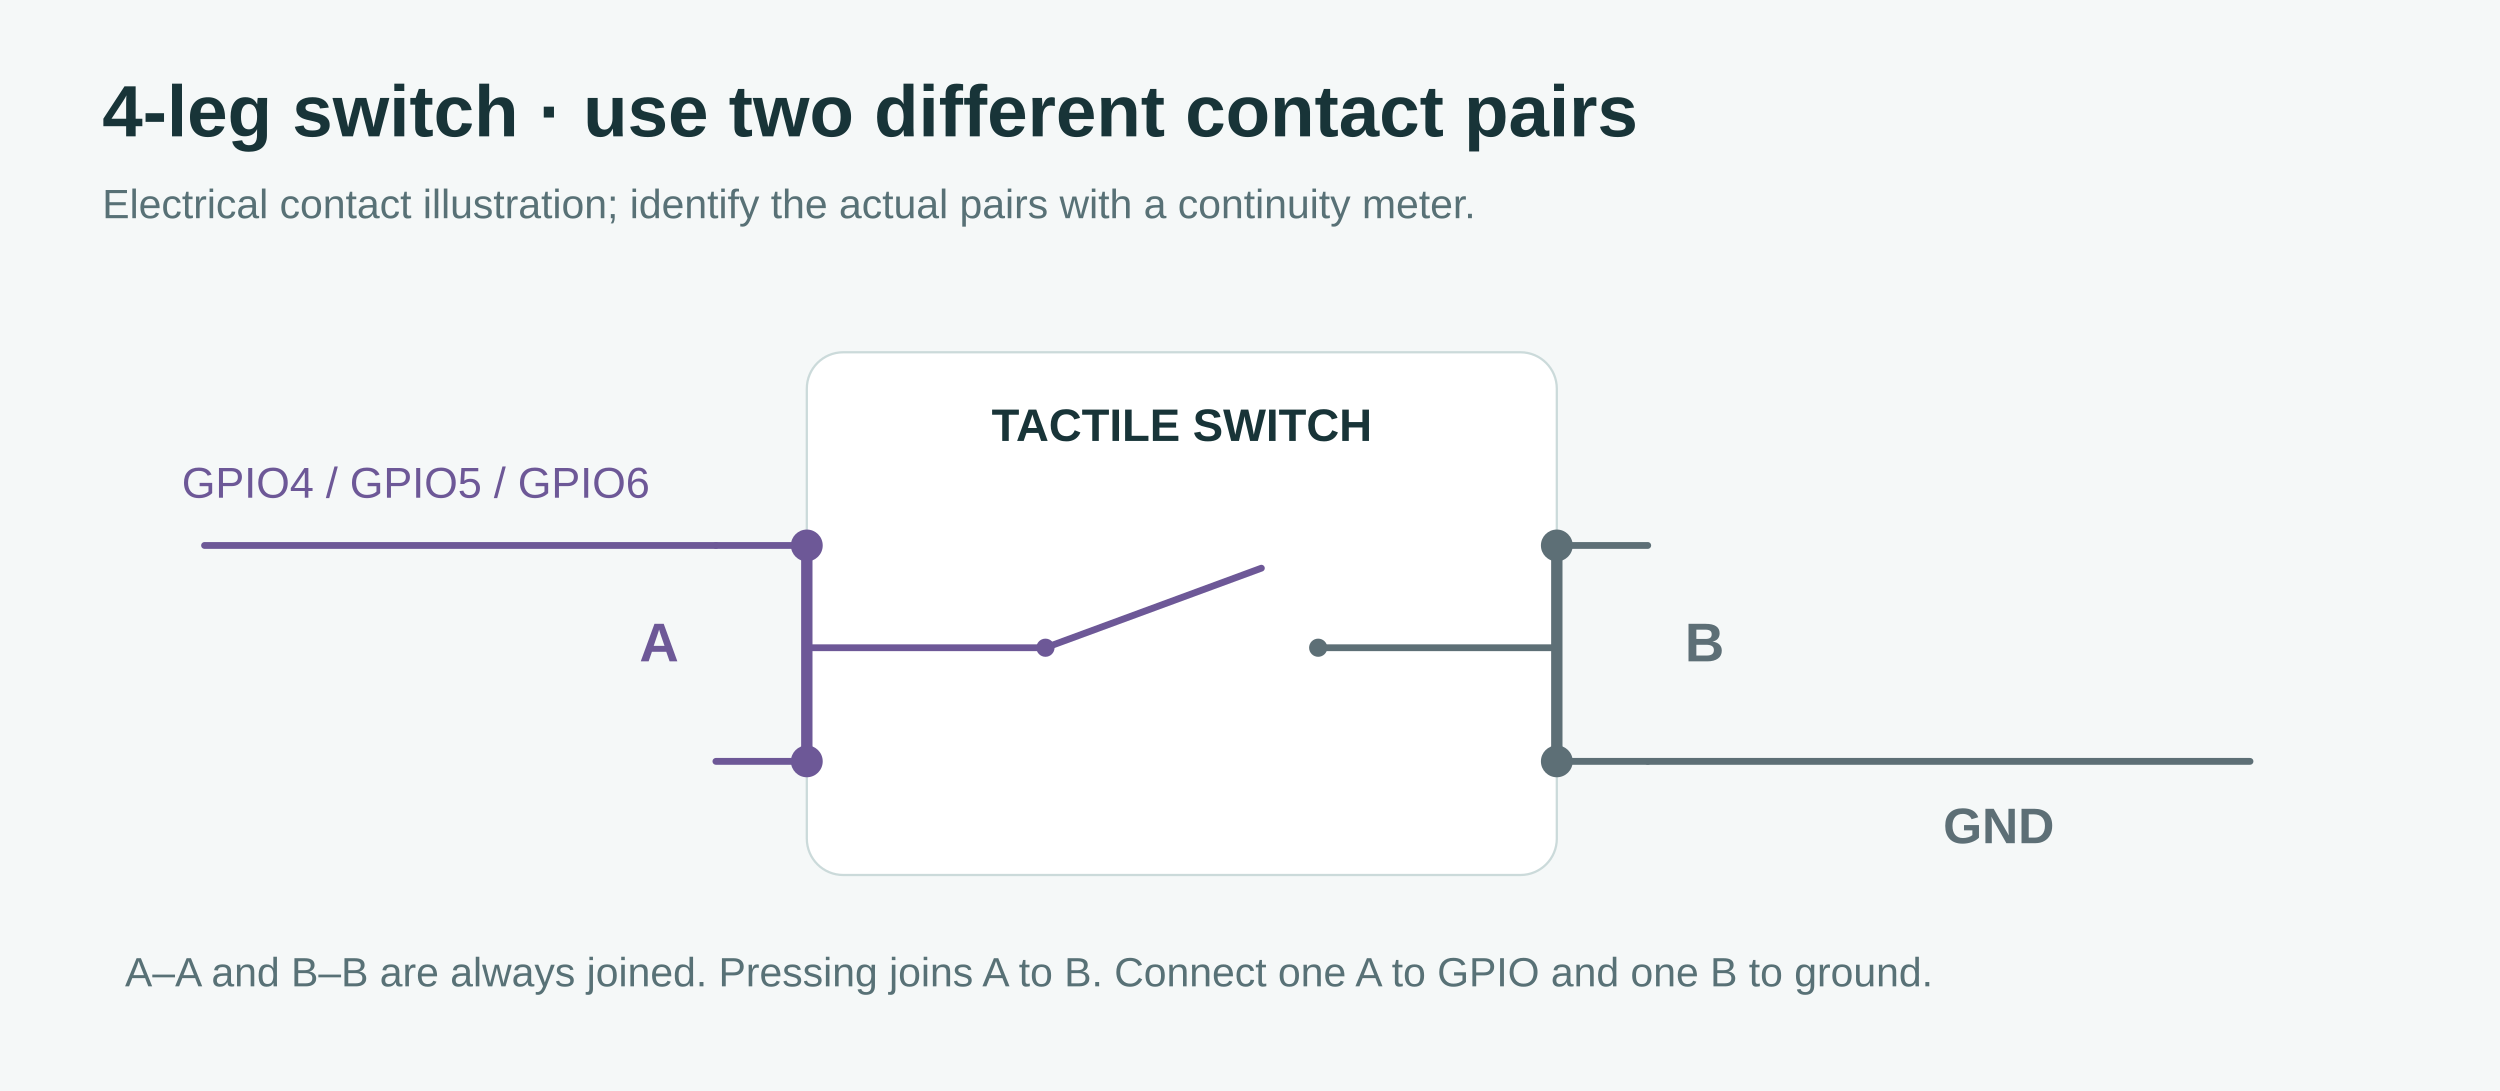
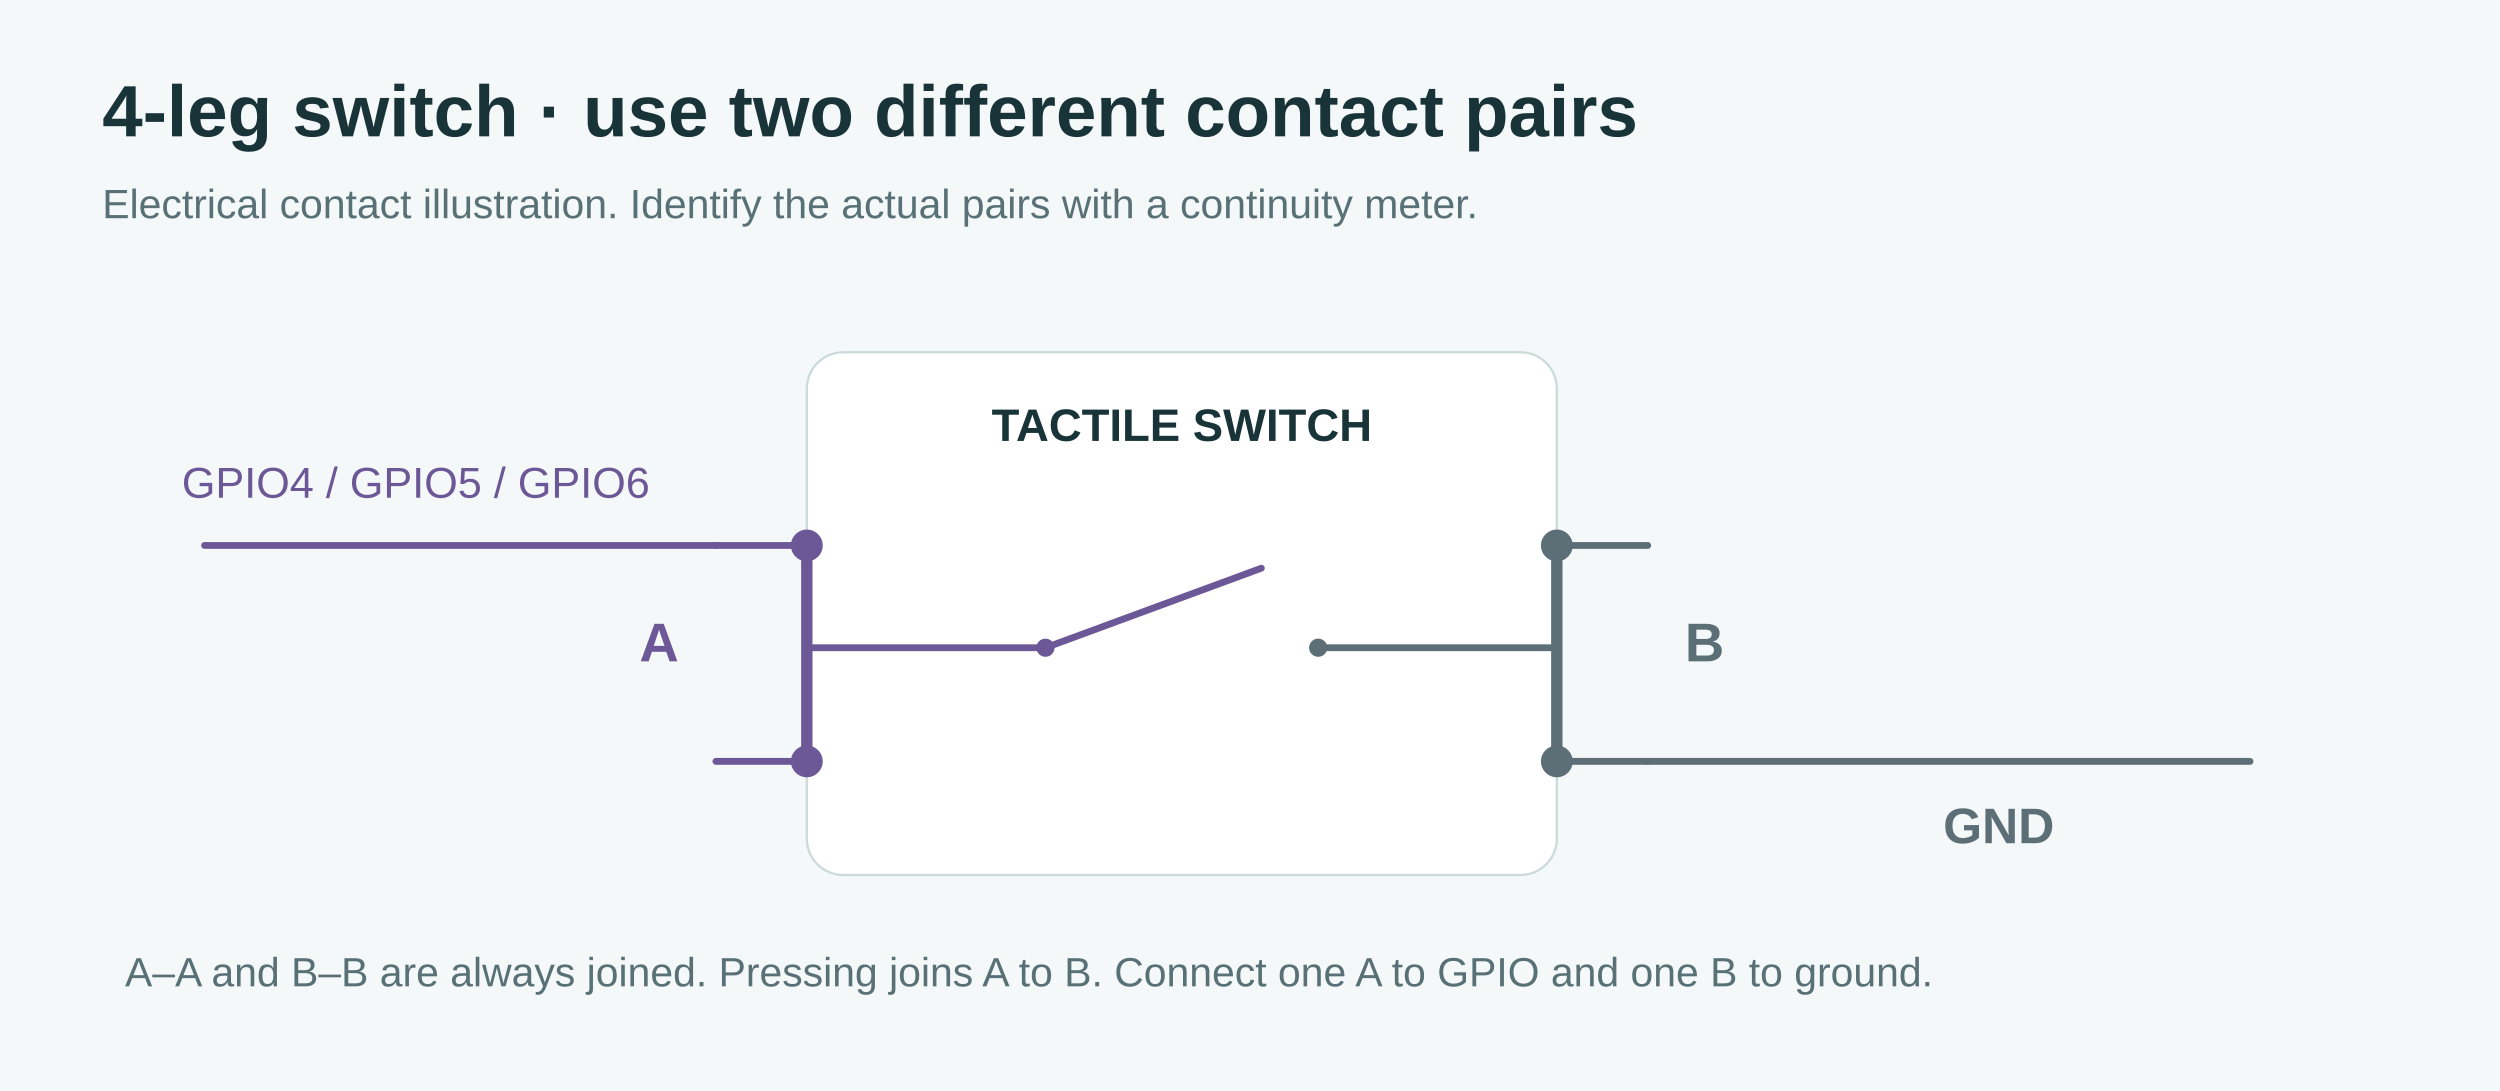
<svg xmlns="http://www.w3.org/2000/svg" width="1100" height="480" viewBox="0 0 1100 480" role="img" aria-labelledby="title desc">
  <rect width="100%" height="100%" fill="#f5f8f8" />
  <text x="45" y="60" fill="#183438" font-family="Arial, sans-serif" font-size="32" font-weight="700" text-anchor="start">4-leg switch · use two different contact pairs</text>
-   <text x="45" y="96" fill="#587176" font-family="Arial, sans-serif" font-size="18" font-weight="400" text-anchor="start">Electrical contact illustration; identify the actual pairs with a continuity meter.</text>
+   <text x="45" y="96" fill="#587176" font-family="Arial, sans-serif" font-size="18" font-weight="400" text-anchor="start">Electrical contact illustration. Identify the actual pairs with a continuity meter.</text>
  <rect x="355" y="155" width="330" height="230" rx="16" fill="#ffffff" stroke="#cbdada" />
  <text x="520" y="194" fill="#183438" font-family="Arial, sans-serif" font-size="20" font-weight="700" text-anchor="middle">TACTILE SWITCH</text>
  <polyline points="355,240 355,335" fill="none" stroke="#6d5897" stroke-width="5" stroke-linejoin="round" stroke-linecap="round" />
  <circle cx="355" cy="240" r="7" fill="#6d5897" />
  <polyline points="315,240 355,240" fill="none" stroke="#6d5897" stroke-width="3" stroke-linejoin="round" stroke-linecap="round" />
  <circle cx="355" cy="335" r="7" fill="#6d5897" />
  <polyline points="315,335 355,335" fill="none" stroke="#6d5897" stroke-width="3" stroke-linejoin="round" stroke-linecap="round" />
  <text x="290" y="291" fill="#6d5897" font-family="Arial, sans-serif" font-size="24" font-weight="700" text-anchor="middle">A</text>
  <polyline points="685,240 685,335" fill="none" stroke="#5d6f76" stroke-width="5" stroke-linejoin="round" stroke-linecap="round" />
  <circle cx="685" cy="240" r="7" fill="#5d6f76" />
  <polyline points="725,240 685,240" fill="none" stroke="#5d6f76" stroke-width="3" stroke-linejoin="round" stroke-linecap="round" />
  <circle cx="685" cy="335" r="7" fill="#5d6f76" />
  <polyline points="725,335 685,335" fill="none" stroke="#5d6f76" stroke-width="3" stroke-linejoin="round" stroke-linecap="round" />
  <text x="750" y="291" fill="#5d6f76" font-family="Arial, sans-serif" font-size="24" font-weight="700" text-anchor="middle">B</text>
  <circle cx="460" cy="285" r="4" fill="#6d5897" />
  <circle cx="580" cy="285" r="4" fill="#5d6f76" />
  <polyline points="355,285 460,285 555,250" fill="none" stroke="#6d5897" stroke-width="3" stroke-linejoin="round" stroke-linecap="round" />
  <polyline points="580,285 685,285" fill="none" stroke="#5d6f76" stroke-width="3" stroke-linejoin="round" stroke-linecap="round" />
  <polyline points="90,240 315,240" fill="none" stroke="#6d5897" stroke-width="3" stroke-linejoin="round" stroke-linecap="round" />
  <text x="80" y="219" fill="#6d5897" font-family="Arial, sans-serif" font-size="19" font-weight="400" text-anchor="start">GPIO4 / GPIO5 / GPIO6</text>
  <polyline points="725,335 990,335" fill="none" stroke="#5d6f76" stroke-width="3" stroke-linejoin="round" stroke-linecap="round" />
  <text x="855" y="371" fill="#5d6f76" font-family="Arial, sans-serif" font-size="22" font-weight="700" text-anchor="start">GND</text>
  <text x="55" y="434" fill="#587176" font-family="Arial, sans-serif" font-size="18" font-weight="400" text-anchor="start">A–A and B–B are always joined. Pressing joins A to B. Connect one A to GPIO and one B to ground.</text>
</svg>
